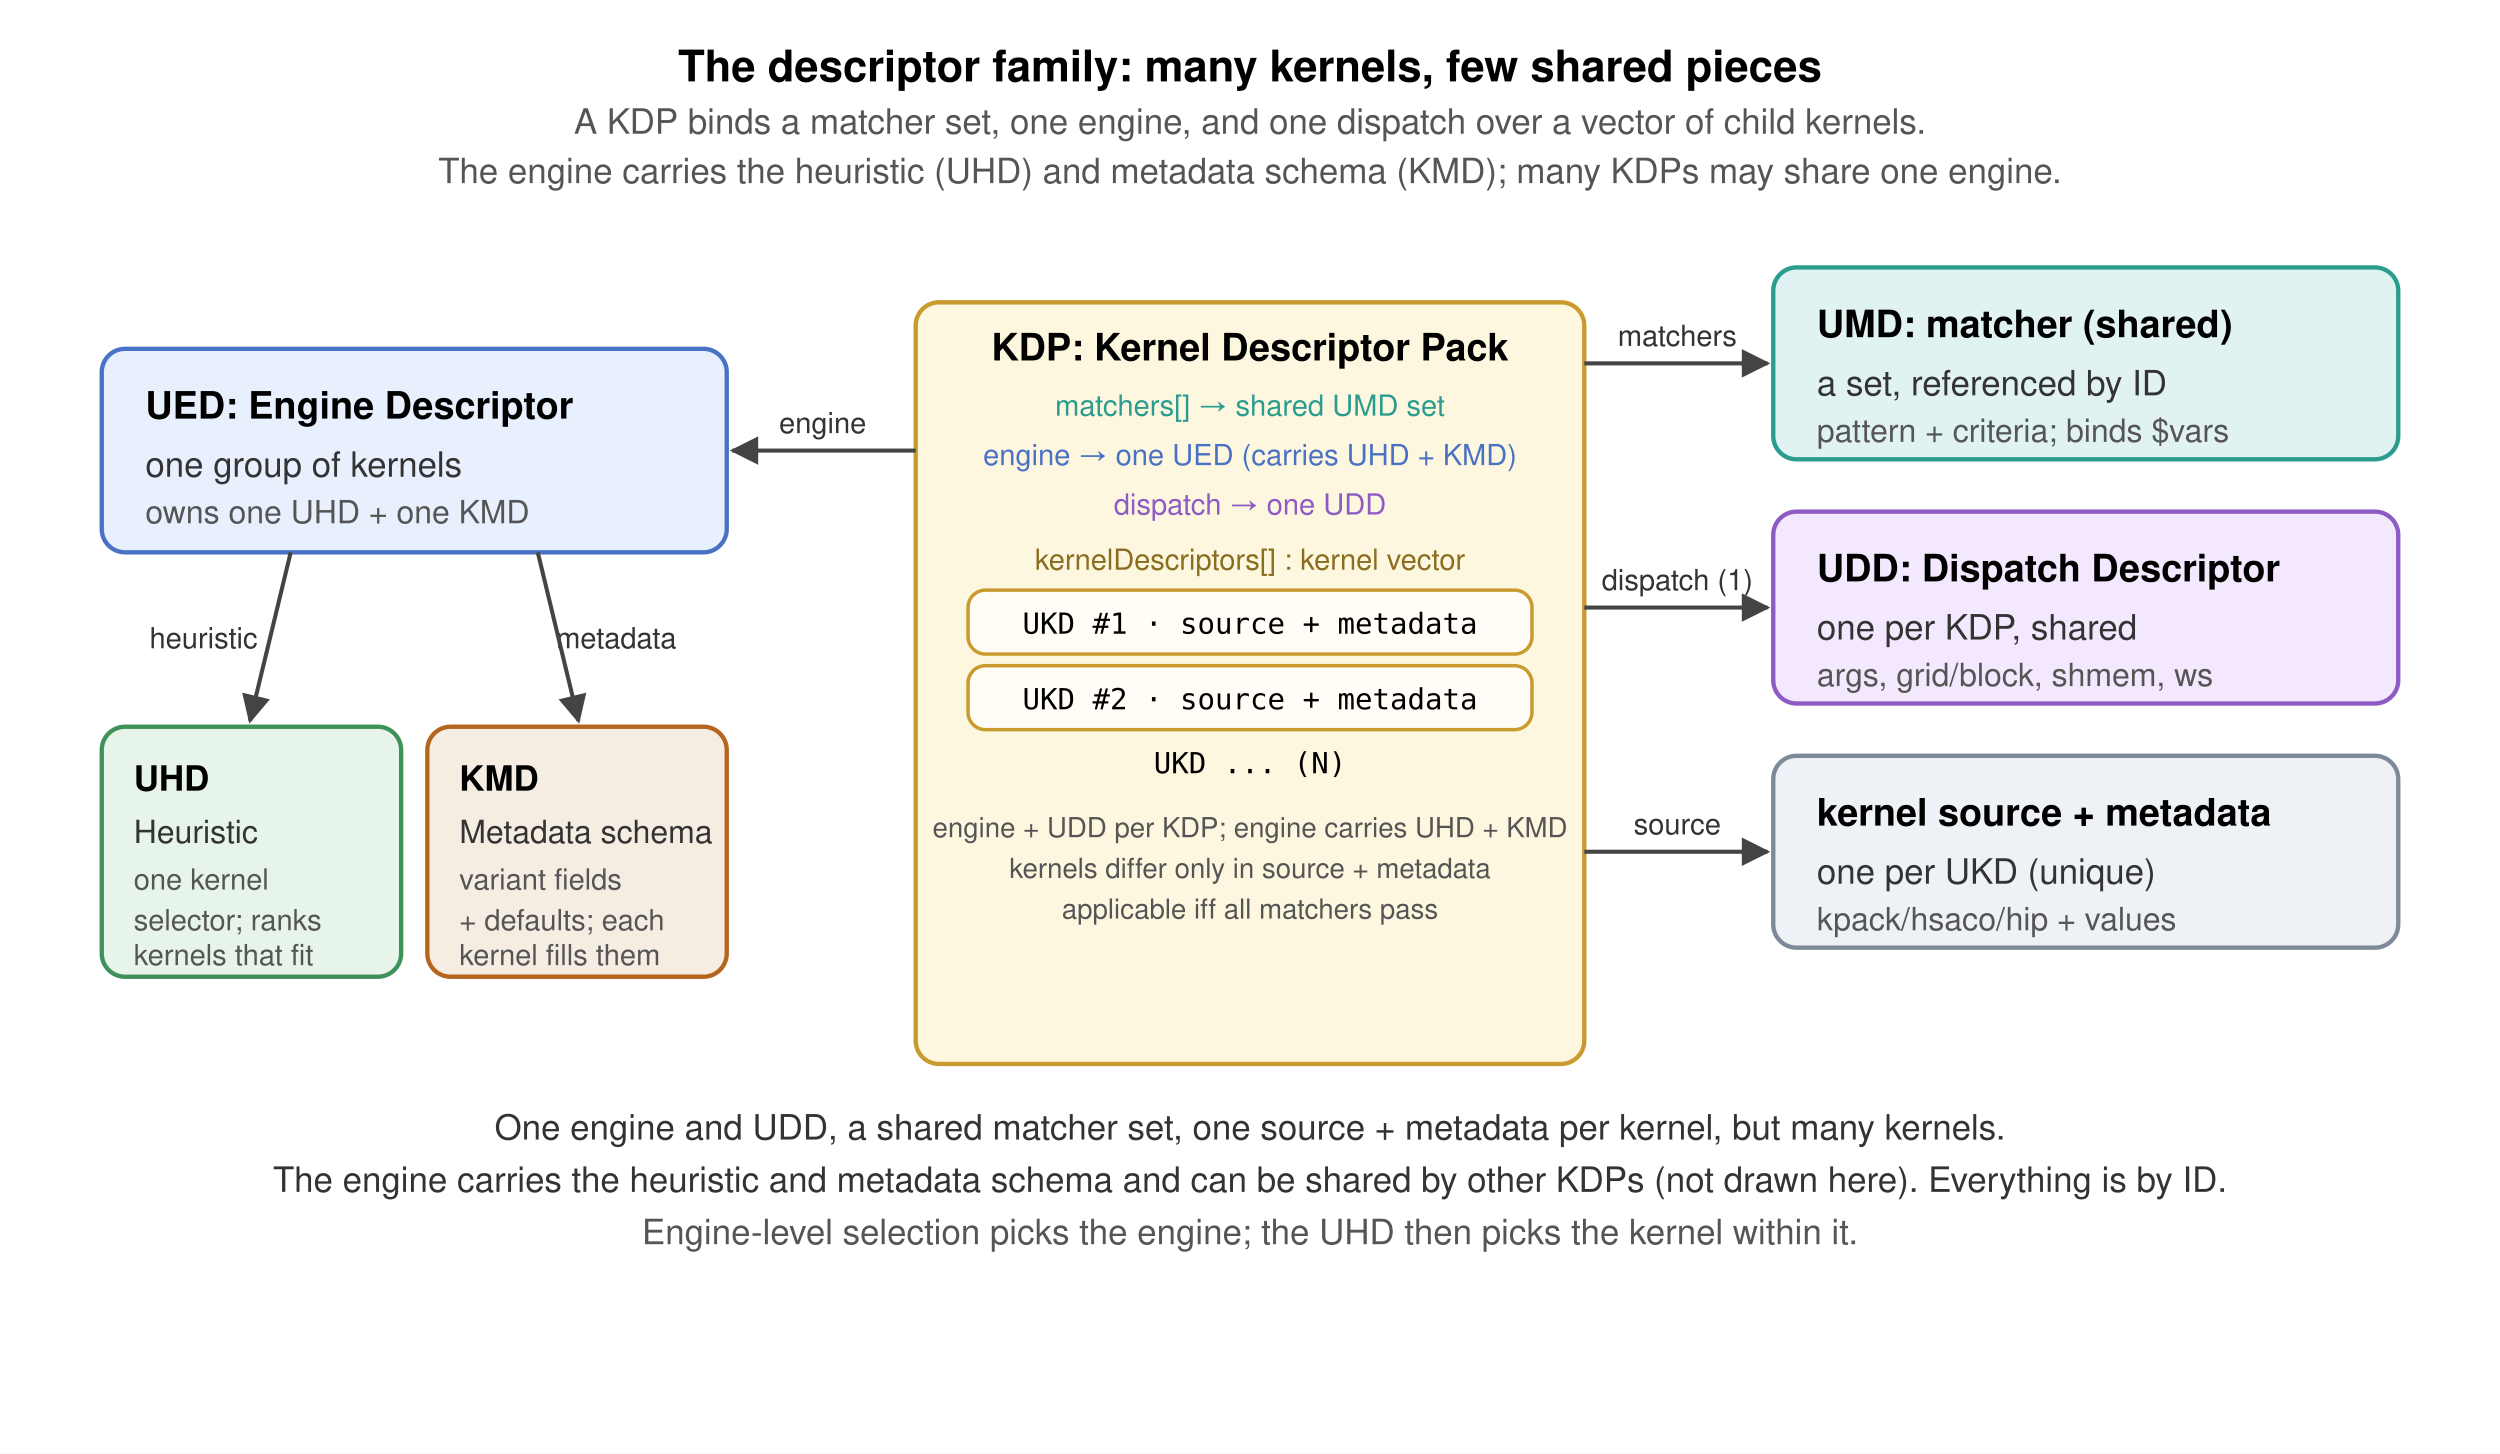
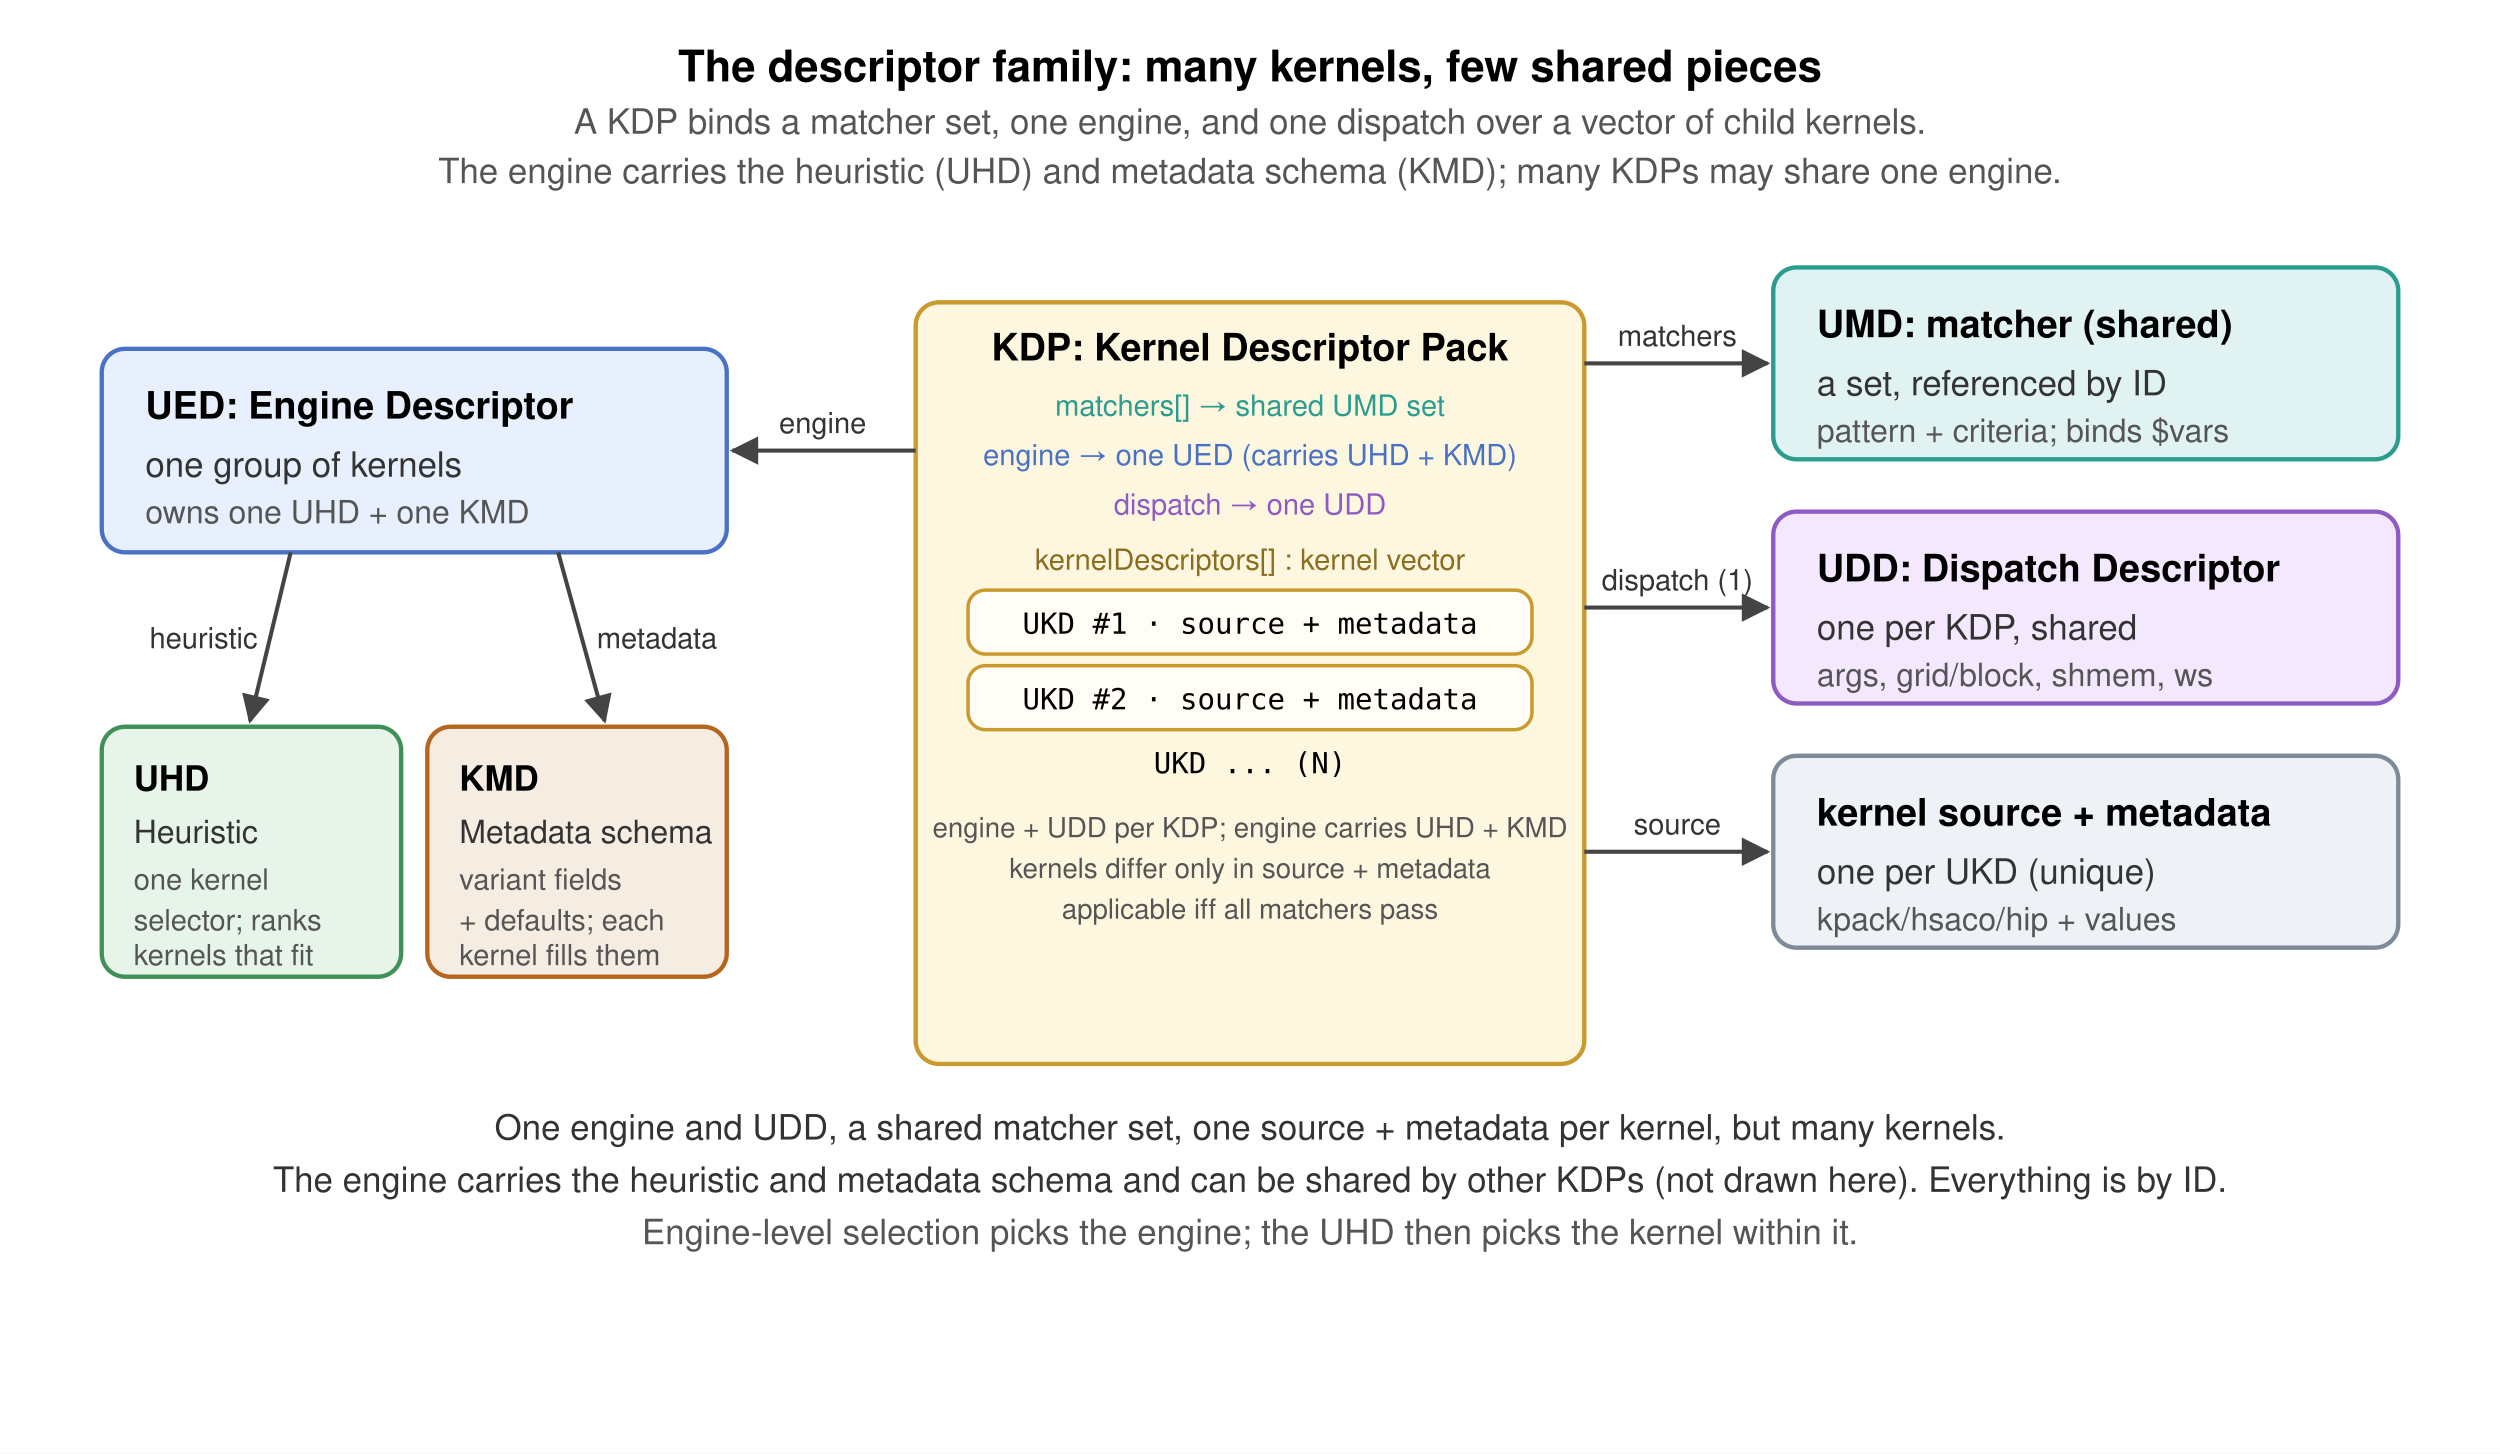
<svg xmlns="http://www.w3.org/2000/svg" viewBox="0 0 860 500" width="860" height="500" font-family="'Segoe UI', Helvetica, Arial, sans-serif" font-size="13">
  <rect x="0" y="0" width="100%" height="100%" fill="#ffffff" />
  <defs>
    <marker id="arrow4" viewBox="0 0 10 10" refX="9" refY="5" markerWidth="7" markerHeight="7" orient="auto-start-reverse">
      <path d="M0 0 L10 5 L0 10 z" fill="#444" />
    </marker>
  </defs>
  <text x="430" y="28" text-anchor="middle" font-weight="600" font-size="15">The descriptor family: many kernels, few shared pieces</text>
  <text x="430" y="46" text-anchor="middle" fill="#555" font-size="12">A KDP binds a matcher set, one engine, and one dispatch over a vector of child kernels.</text>
  <text x="430" y="63" text-anchor="middle" fill="#555" font-size="12">The engine carries the heuristic (UHD) and metadata schema (KMD); many KDPs may share one engine.</text>
  <rect x="315" y="104" width="230" height="262" rx="8" fill="#fef7e0" stroke="#c99a2e" stroke-width="1.5" />
  <text x="430" y="124" text-anchor="middle" font-weight="600">KDP: Kernel Descriptor Pack</text>
  <text x="430" y="143" text-anchor="middle" font-size="10" fill="#2a9d8f">matchers[] → shared UMD set</text>
  <text x="430" y="160" text-anchor="middle" font-size="10" fill="#4a72c4">engine → one UED (carries UHD + KMD)</text>
  <text x="430" y="177" text-anchor="middle" font-size="10" fill="#8e5bc4">dispatch → one UDD</text>
  <text x="430" y="196" text-anchor="middle" font-size="10" fill="#8a6d1f">kernelDescriptors[] : kernel vector</text>
  <rect x="333" y="203" width="194" height="22" rx="6" fill="#fffdf5" stroke="#c99a2e" stroke-width="1.2" />
  <text x="430" y="218" text-anchor="middle" font-family="Consolas, monospace" font-size="10">UKD #1 · source + metadata</text>
  <rect x="333" y="229" width="194" height="22" rx="6" fill="#fffdf5" stroke="#c99a2e" stroke-width="1.2" />
  <text x="430" y="244" text-anchor="middle" font-family="Consolas, monospace" font-size="10">UKD #2 · source + metadata</text>
  <text x="430" y="266" text-anchor="middle" font-family="Consolas, monospace" font-size="10">UKD ... (N)</text>
  <text x="430" y="288" text-anchor="middle" font-size="9.5" fill="#555">engine + UDD per KDP; engine carries UHD + KMD</text>
  <text x="430" y="302" text-anchor="middle" font-size="9.5" fill="#555">kernels differ only in source + metadata</text>
  <text x="430" y="316" text-anchor="middle" font-size="9.5" fill="#555">applicable iff all matchers pass</text>
  <rect x="35" y="120" width="215" height="70" rx="8" fill="#e8f0fe" stroke="#4a72c4" stroke-width="1.5" />
  <text x="50" y="144" font-weight="600">UED: Engine Descriptor</text>
  <text x="50" y="164" font-size="12" fill="#333">one group of kernels</text>
  <text x="50" y="180" font-size="11" fill="#555">owns one UHD + one KMD</text>
  <rect x="35" y="250" width="103" height="86" rx="8" fill="#e6f4ea" stroke="#3f9159" stroke-width="1.5" />
  <text x="46" y="272" font-weight="600" font-size="12">UHD</text>
  <text x="46" y="290" font-size="11" fill="#333">Heuristic</text>
  <text x="46" y="306" font-size="10" fill="#555">one kernel</text>
  <text x="46" y="320" font-size="10" fill="#555">selector; ranks</text>
  <text x="46" y="332" font-size="10" fill="#555">kernels that fit</text>
  <rect x="147" y="250" width="103" height="86" rx="8" fill="#f6ede2" stroke="#b5651d" stroke-width="1.5" />
  <text x="158" y="272" font-weight="600" font-size="12">KMD</text>
  <text x="158" y="290" font-size="11" fill="#333">Metadata schema</text>
  <text x="158" y="306" font-size="10" fill="#555">variant fields</text>
  <text x="158" y="320" font-size="10" fill="#555">+ defaults; each</text>
  <text x="158" y="332" font-size="10" fill="#555">kernel fills them</text>
  <rect x="610" y="92" width="215" height="66" rx="8" fill="#e0f2f1" stroke="#2a9d8f" stroke-width="1.5" />
  <text x="625" y="116" font-weight="600">UMD: matcher (shared)</text>
  <text x="625" y="136" font-size="12" fill="#333">a set, referenced by ID</text>
  <text x="625" y="152" font-size="11" fill="#555">pattern + criteria; binds $vars</text>
  <rect x="610" y="176" width="215" height="66" rx="8" fill="#f3e8fd" stroke="#8e5bc4" stroke-width="1.5" />
  <text x="625" y="200" font-weight="600">UDD: Dispatch Descriptor</text>
  <text x="625" y="220" font-size="12" fill="#333">one per KDP, shared</text>
  <text x="625" y="236" font-size="11" fill="#555">args, grid/block, shmem, ws</text>
  <rect x="610" y="260" width="215" height="66" rx="8" fill="#eef1f5" stroke="#7f8a99" stroke-width="1.5" />
  <text x="625" y="284" font-weight="600">kernel source + metadata</text>
  <text x="625" y="304" font-size="12" fill="#333">one per UKD (unique)</text>
  <text x="625" y="320" font-size="11" fill="#555">kpack/hsaco/hip + values</text>
  <text x="283" y="149" text-anchor="middle" font-size="10" fill="#333">engine</text>
  <line x1="315" y1="155" x2="252" y2="155" stroke="#444" stroke-width="1.4" marker-end="url(#arrow4)" />
  <text x="70" y="223" text-anchor="middle" font-size="10" fill="#333">heuristic</text>
  <line x1="100" y1="190" x2="86" y2="248" stroke="#444" stroke-width="1.4" marker-end="url(#arrow4)" />
-   <text x="212" y="223" text-anchor="middle" font-size="10" fill="#333">metadata</text>
-   <line x1="185" y1="190" x2="199" y2="248" stroke="#444" stroke-width="1.4" marker-end="url(#arrow4)" />
+   <text x="226" y="223" text-anchor="middle" font-size="10" fill="#333">metadata</text>
+   <line x1="192" y1="190" x2="208" y2="248" stroke="#444" stroke-width="1.4" marker-end="url(#arrow4)" />
  <text x="577" y="119" text-anchor="middle" font-size="10" fill="#333">matchers</text>
  <line x1="545" y1="125" x2="608" y2="125" stroke="#444" stroke-width="1.4" marker-end="url(#arrow4)" />
  <text x="577" y="203" text-anchor="middle" font-size="10" fill="#333">dispatch (1)</text>
  <line x1="545" y1="209" x2="608" y2="209" stroke="#444" stroke-width="1.4" marker-end="url(#arrow4)" />
  <text x="577" y="287" text-anchor="middle" font-size="10" fill="#333">source</text>
  <line x1="545" y1="293" x2="608" y2="293" stroke="#444" stroke-width="1.4" marker-end="url(#arrow4)" />
  <text x="430" y="392" text-anchor="middle" font-size="12" fill="#333">One engine and UDD, a shared matcher set, one source + metadata per kernel, but many kernels.</text>
  <text x="430" y="410" text-anchor="middle" font-size="12" fill="#333">The engine carries the heuristic and metadata schema and can be shared by other KDPs (not drawn here). Everything is by ID.</text>
  <text x="430" y="428" text-anchor="middle" font-size="12" fill="#555">Engine-level selection picks the engine; the UHD then picks the kernel within it.</text>
</svg>
